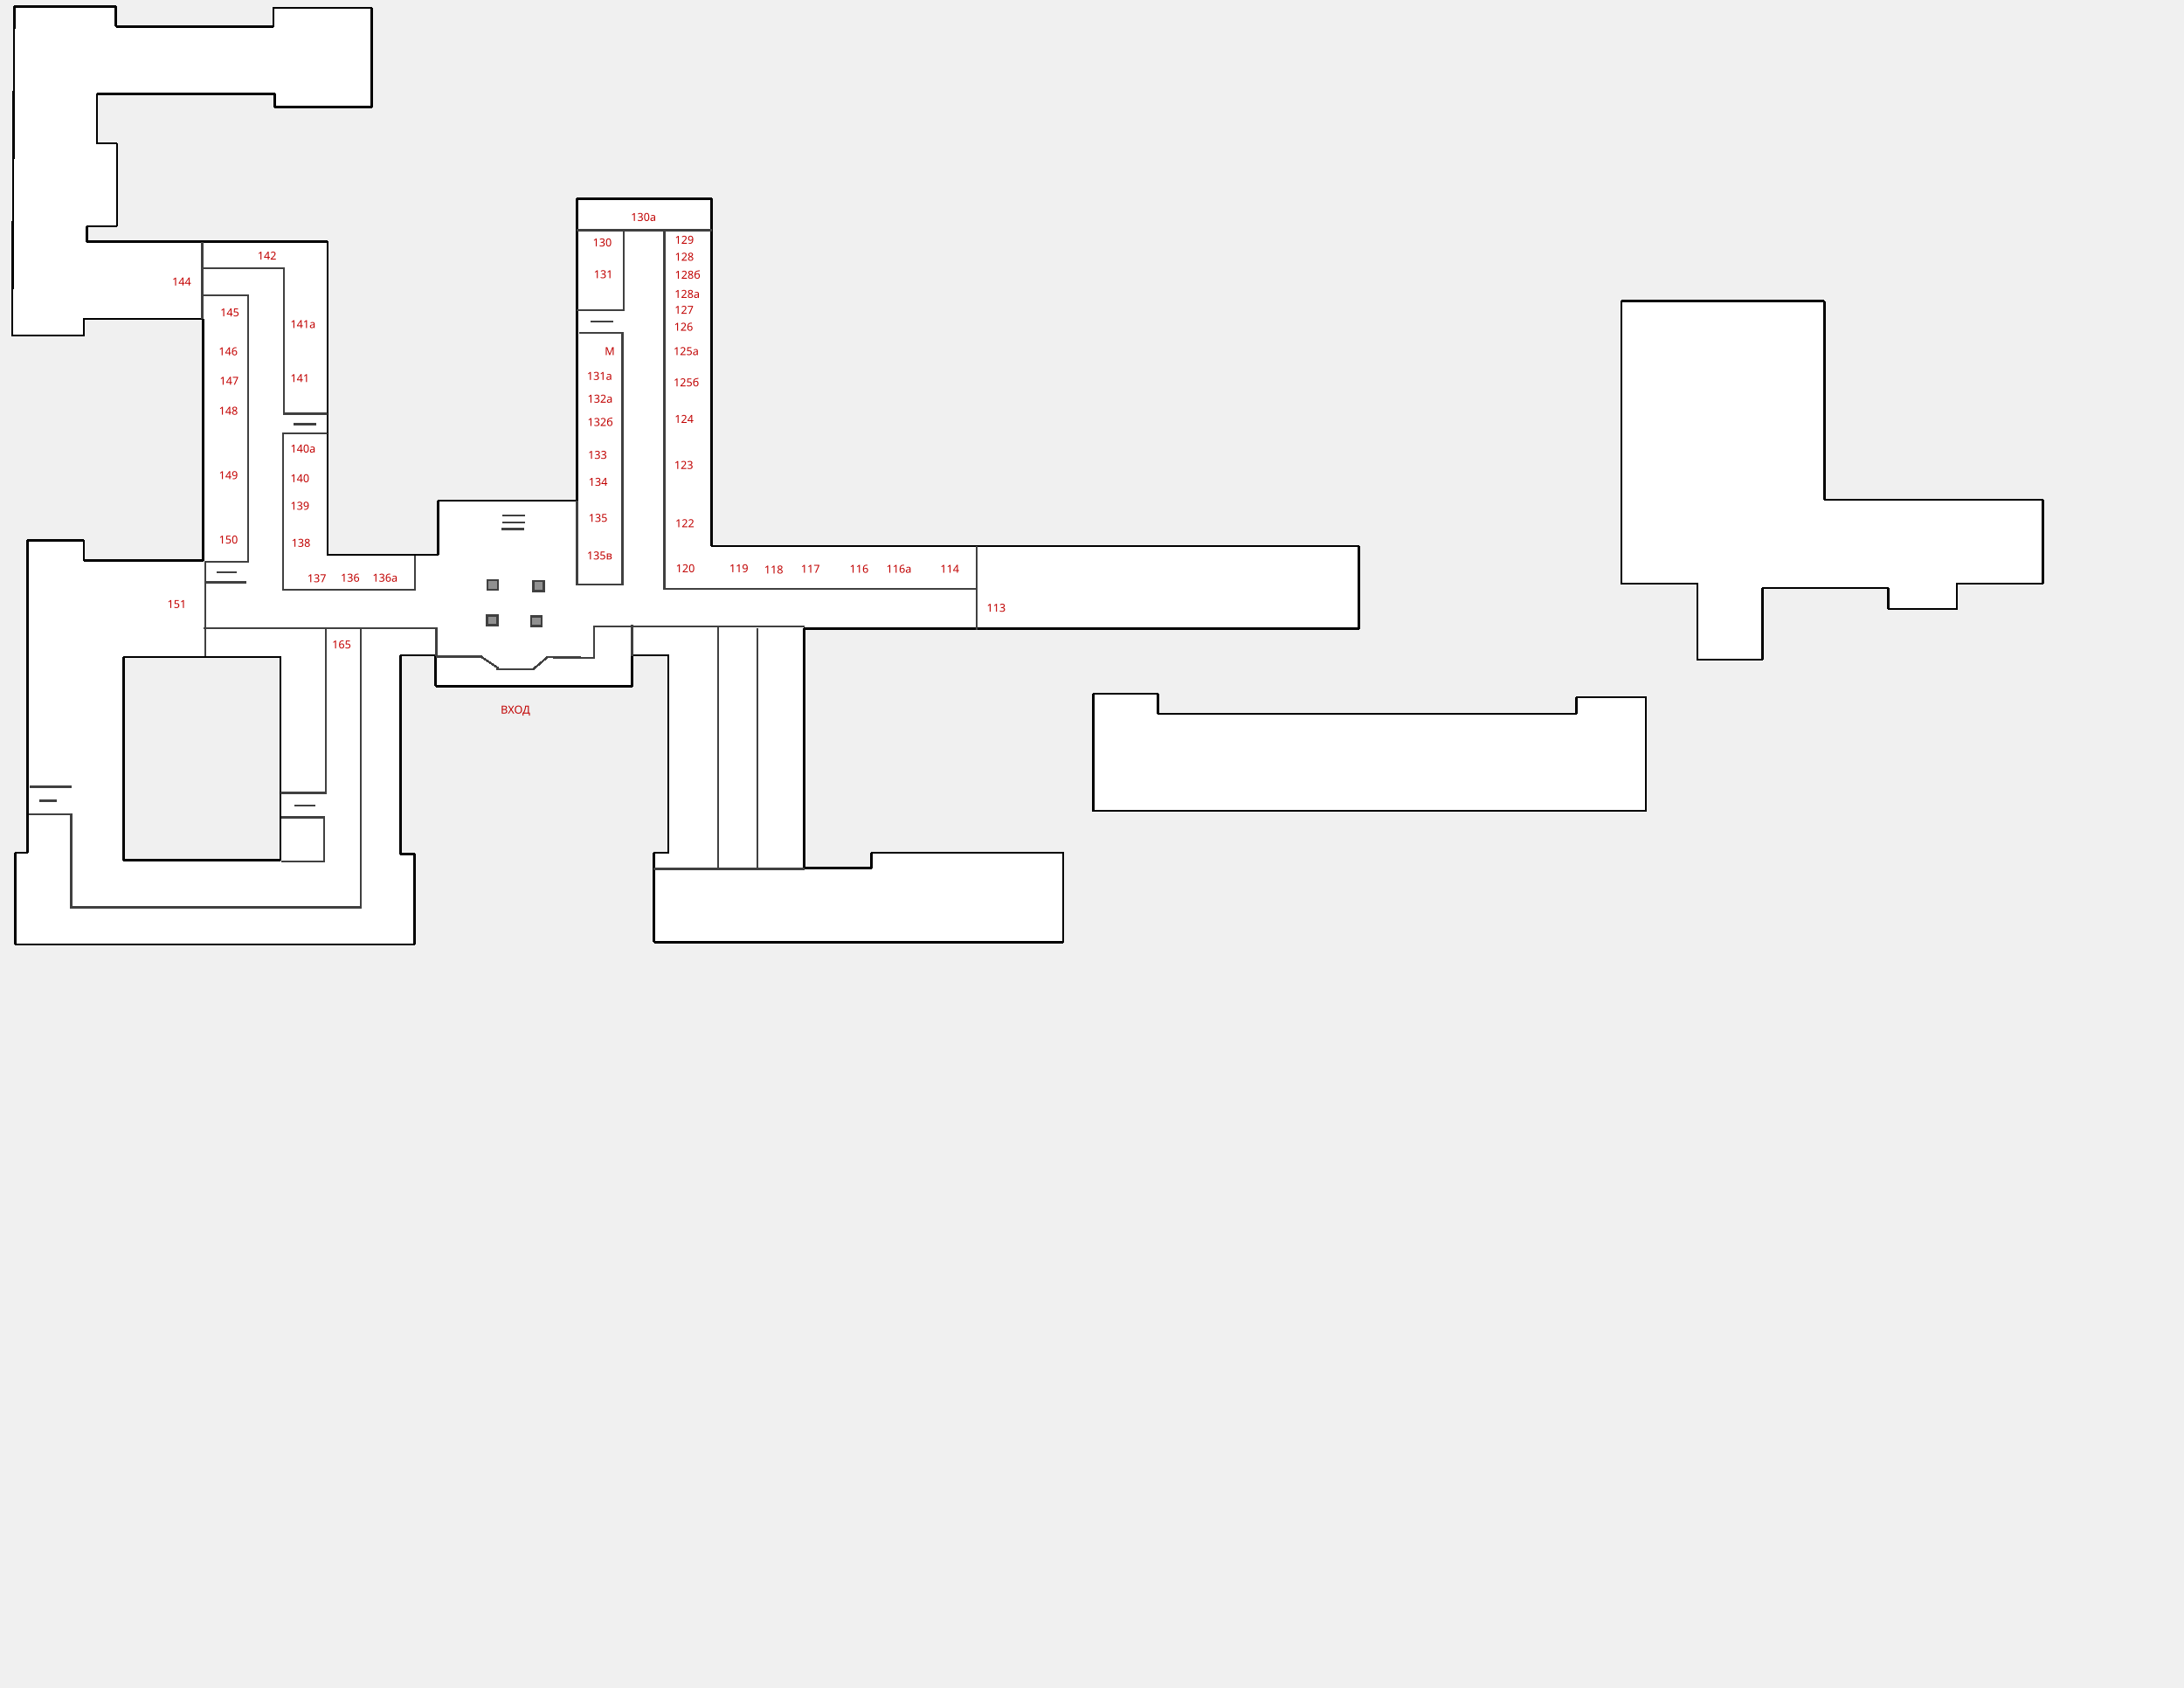
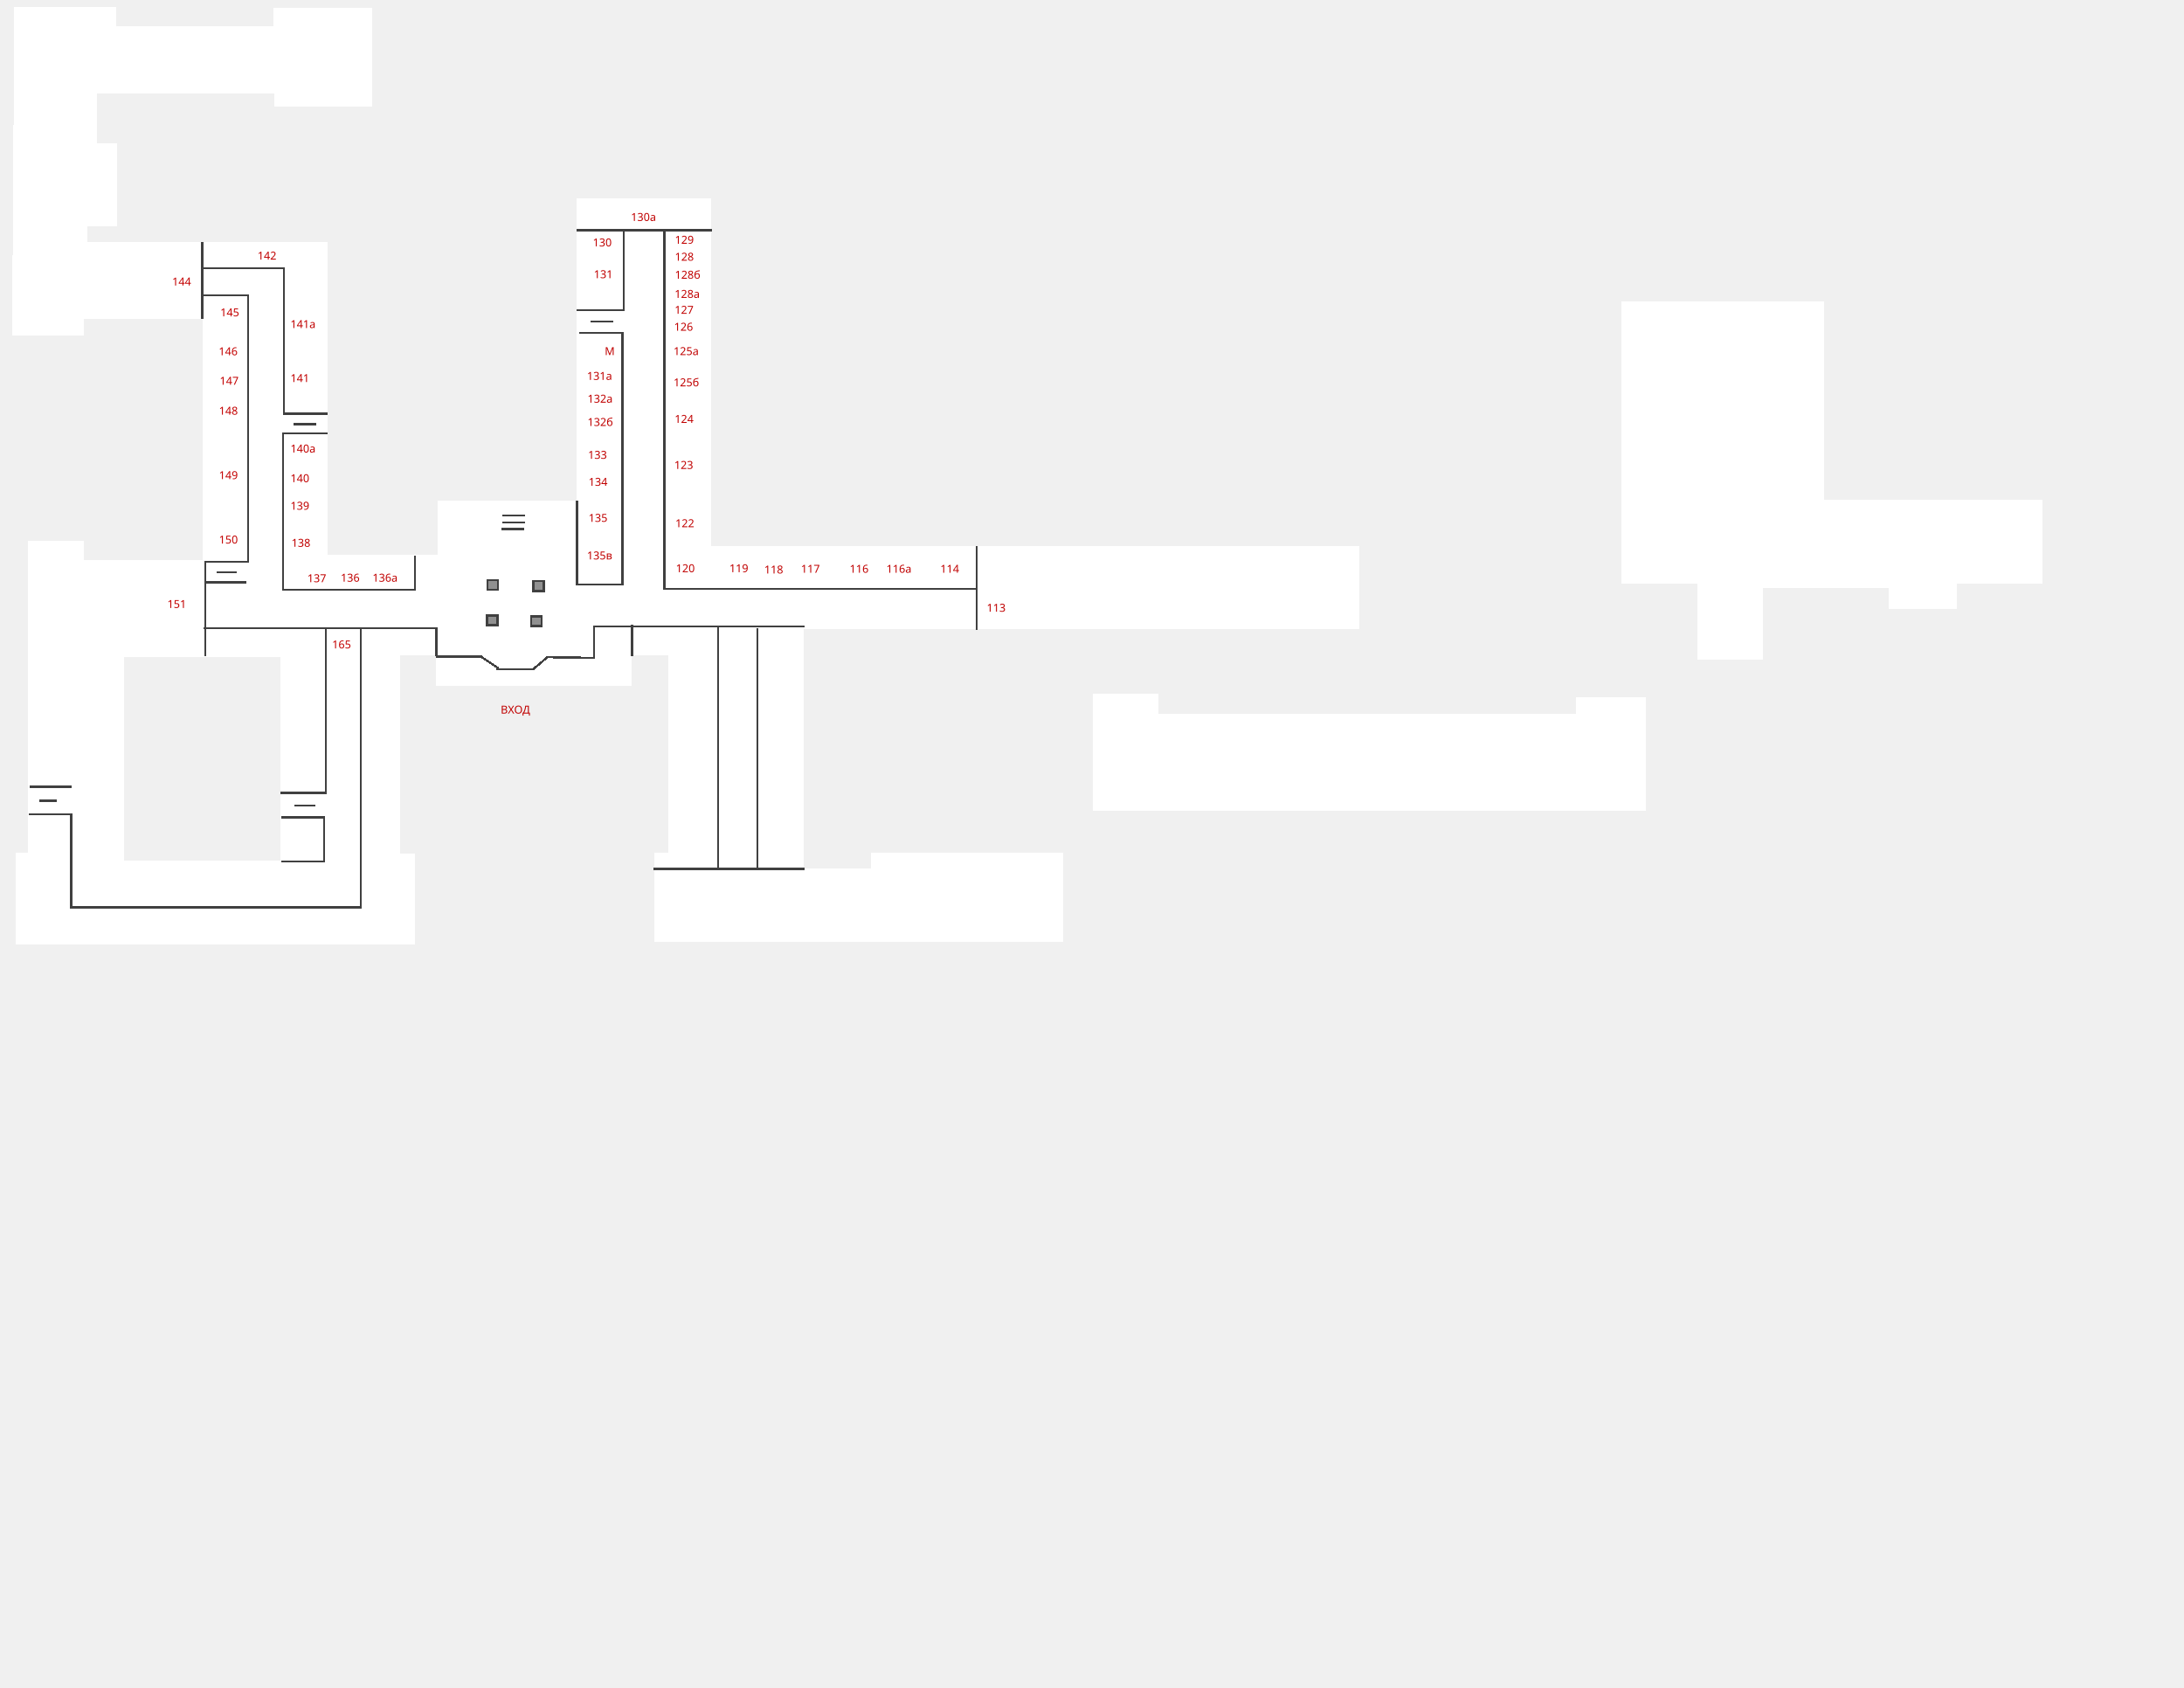
<svg xmlns="http://www.w3.org/2000/svg" width="11in" height="8.5in" id="svg4690" version="1.1" viewBox="0 0 990 765" shape-rendering="crispEdges" enable-background="new">
  <defs id="defs4692">
    </defs>
  <g id="layer2" style="display:inline">
-     <path style="fill:#ffffff;fill-rule:evenodd;stroke:#000000;stroke-width:1;stroke-linecap:butt;stroke-linejoin:miter;stroke-miterlimit:1;stroke-dasharray:none;stroke-opacity:1;fill-opacity:1" d="M 6.5 3 L 5.5 152 L 38 152 L 38 144.5 L 92 144.5 L 92 254 L 38 254 L 38 245 L 12.5 245 L 12.5 386.5 L 7 386.5 L 7 428 L 188 428 L 188 387 L 181.5 387 L 181.5 297 L 197.5 297 L 197.5 311 L 286.5 311 L 286.5 297 L 303 297 L 303 386.5 L 296.5 386.5 L 296.5 427 L 482 427 L 482 386.5 L 395 386.5 L 395 393.5 L 364.5 393.5 L 364.5 285 L 616 285 L 616 247.5 L 322.5 247.5 L 322.5 90 L 261.5 90 L 261.5 227 L 198.5 227 L 198.5 251.5 L 148.5 251.5 L 148.5 109.5 L 39.5 109.5 L 39.5 102.5 L 53 102.5 L 53 65 L 44 65 L 44 42.5 L 124.5 42.5 L 124.5 48.5 L 168.5 48.5 L 168.5 3.5 L 124 3.5 L 124 12 L 52.5 12 L 52.5 3 L 6.5 3 z M 56.066 297.82 L 127.045 297.82 L 127.045 389.896 L 56.066 389.896 L 56.066 297.82 z " id="path4961" />
-     <path style="fill:#ffffff;fill-rule:evenodd;stroke:#000000;stroke-width:1;stroke-linecap:butt;stroke-linejoin:miter;stroke-miterlimit:1;stroke-dasharray:none;stroke-opacity:1;fill-opacity:1" d="m 495.5,367 0,-52.5 29.5,0 0,9 189.5,0 0,-7.5 31.5,0 0,51.5 -250.5,0 z" id="path4965" />
-     <path style="fill:#ffffff;fill-rule:evenodd;stroke:#000000;stroke-width:1;stroke-linecap:butt;stroke-linejoin:miter;stroke-miterlimit:1;stroke-dasharray:none;stroke-opacity:1;fill-opacity:1" d="m 735,265 0,-128.5 92,0 0,90 99,0 0,38 -39,0 0,11.5 -31,0 0,-9.5 -57,0 0,32.5 -29.5,0 0,-34.5 -34.5,0 z" id="path4967" />
+     <path style="fill:#ffffff;fill-rule:evenodd;stroke:#000000;stroke-width:0;stroke-linecap:butt;stroke-linejoin:miter;stroke-miterlimit:1;stroke-dasharray:none;stroke-opacity:1;fill-opacity:1" d="M 6.5 3 L 5.5 152 L 38 152 L 38 144.5 L 92 144.5 L 92 254 L 38 254 L 38 245 L 12.5 245 L 12.5 386.5 L 7 386.5 L 7 428 L 188 428 L 188 387 L 181.5 387 L 181.5 297 L 197.5 297 L 197.5 311 L 286.5 311 L 286.5 297 L 303 297 L 303 386.5 L 296.5 386.5 L 296.5 427 L 482 427 L 482 386.5 L 395 386.5 L 395 393.5 L 364.5 393.5 L 364.5 285 L 616 285 L 616 247.5 L 322.5 247.5 L 322.5 90 L 261.5 90 L 261.5 227 L 198.5 227 L 198.5 251.5 L 148.5 251.5 L 148.5 109.5 L 39.5 109.5 L 39.5 102.5 L 53 102.5 L 53 65 L 44 65 L 44 42.5 L 124.5 42.5 L 124.5 48.5 L 168.5 48.5 L 168.5 3.5 L 124 3.5 L 124 12 L 52.5 12 L 52.5 3 L 6.5 3 z M 56.066 297.82 L 127.045 297.82 L 127.045 389.896 L 56.066 389.896 L 56.066 297.82 z " id="path4961" />
+     <path style="fill:#ffffff;fill-rule:evenodd;stroke:#000000;stroke-width:0;stroke-linecap:butt;stroke-linejoin:miter;stroke-miterlimit:1;stroke-dasharray:none;stroke-opacity:1;fill-opacity:1" d="m 495.5,367 0,-52.5 29.5,0 0,9 189.5,0 0,-7.5 31.5,0 0,51.5 -250.5,0 z" id="path4965" />
+     <path style="fill:#ffffff;fill-rule:evenodd;stroke:#000000;stroke-width:0;stroke-linecap:butt;stroke-linejoin:miter;stroke-miterlimit:1;stroke-dasharray:none;stroke-opacity:1;fill-opacity:1" d="m 735,265 0,-128.5 92,0 0,90 99,0 0,38 -39,0 0,11.5 -31,0 0,-9.5 -57,0 0,32.5 -29.5,0 0,-34.5 -34.5,0 z" id="path4967" />
  </g>
  <g id="layer4" style="display:none;opacity:1">
    <rect style="fill:#ff7b00;fill-opacity:0.121;stroke:none;stroke-width:0.23;stroke-miterlimit:4;stroke-dasharray:none;stroke-dashoffset:0;stroke-opacity:1" id="rect4234" width="16.606" height="173.755" x="112.052" y="127.465" />
    <rect style="opacity:1;fill:#ff7b00;fill-opacity:0.121;stroke:none;stroke-width:0.23;stroke-miterlimit:4;stroke-dasharray:none;stroke-dashoffset:0;stroke-opacity:1" id="rect4234-0" width="16.606" height="200.162" x="283.709" y="103.167" />
    <rect style="opacity:1;fill:#ff7b00;fill-opacity:0.121;stroke:none;stroke-width:0.23;stroke-miterlimit:4;stroke-dasharray:none;stroke-dashoffset:0;stroke-opacity:1" id="rect4234-8" width="16.606" height="137.47" x="147.076" y="273.475" />
    <rect style="opacity:1;fill:#ff7b00;fill-opacity:0.121;stroke:none;stroke-width:0.23;stroke-miterlimit:4;stroke-dasharray:none;stroke-dashoffset:0;stroke-opacity:1" id="rect4234-5" width="16.606" height="122.871" x="326.79" y="281.898" />
    <rect style="opacity:1;fill:#ff7b00;fill-opacity:0.121;stroke:none;stroke-width:0.23;stroke-miterlimit:4;stroke-dasharray:none;stroke-dashoffset:0;stroke-opacity:1" id="rect4234-51" width="16.606" height="524.842" x="-284.095" y="55.233" transform="matrix(-4.4869952e-4,-0.9999999,1,-6.401598e-5,0,0)" />
    <rect style="opacity:1;fill:#ff7b00;fill-opacity:0.121;stroke:none;stroke-width:0.23;stroke-miterlimit:4;stroke-dasharray:none;stroke-dashoffset:0;stroke-opacity:1" id="rect4234-5-4" width="16.606" height="82.47" x="268.734" y="283.595" />
    <rect style="opacity:1;fill:#ff7b00;fill-opacity:0.121;stroke:none;stroke-width:0.23;stroke-miterlimit:4;stroke-dasharray:none;stroke-dashoffset:0;stroke-opacity:1" id="rect4234-5-4-1" width="16.606" height="82.47" x="225.277" y="245.401" />
    <path style="fill:none;fill-rule:evenodd;stroke:#cc9795;stroke-width:1;stroke-linecap:butt;stroke-linejoin:miter;stroke-miterlimit:4;stroke-dasharray:3, 1;stroke-dashoffset:0;stroke-opacity:1" d="m 120.514,127.862 0,172.368" id="path3533" />
    <path style="display:inline;opacity:1;fill:none;fill-rule:evenodd;stroke:#cc9795;stroke-width:1.03;stroke-linecap:butt;stroke-linejoin:miter;stroke-miterlimit:4;stroke-dasharray:3.091, 1.03;stroke-dashoffset:0;stroke-opacity:1" d="m 291.922,105.056 0,182.931" id="path3533-4" />
    <path style="display:inline;opacity:1;fill:none;fill-rule:evenodd;stroke:#cc9795;stroke-width:0.976;stroke-linecap:butt;stroke-linejoin:miter;stroke-miterlimit:4;stroke-dasharray:2.928, 0.976;stroke-dashoffset:0;stroke-opacity:1" d="m 155.563,268.781 0,164.206" id="path3533-4-8" />
    <path style="display:inline;opacity:1;fill:none;fill-rule:evenodd;stroke:#cc9795;stroke-width:0.759;stroke-linecap:butt;stroke-linejoin:miter;stroke-miterlimit:4;stroke-dasharray:2.278, 0.759;stroke-dashoffset:0;stroke-opacity:1" d="m 277.518,274.063 0,99.388" id="path3533-4-7" />
    <path style="display:inline;opacity:1;fill:none;fill-rule:evenodd;stroke:#cc9795;stroke-width:0.897;stroke-linecap:butt;stroke-linejoin:miter;stroke-miterlimit:4;stroke-dasharray:2.692, 0.897;stroke-dashoffset:0;stroke-opacity:1" d="m 334.173,274.543 0,138.759" id="path3533-4-1" />
    <path style="display:inline;opacity:1;fill:none;fill-rule:evenodd;stroke:#cc9795;stroke-width:0.759;stroke-linecap:butt;stroke-linejoin:miter;stroke-miterlimit:4;stroke-dasharray:2.278, 0.759;stroke-dashoffset:0;stroke-opacity:1" d="m 233.345,235.652 0,99.388" id="path3533-4-7-9" />
    <path style="display:inline;opacity:1;fill:none;fill-rule:evenodd;stroke:#cc9795;stroke-width:1.188;stroke-linecap:butt;stroke-linejoin:miter;stroke-miterlimit:4;stroke-dasharray:3.563, 1.188;stroke-dashoffset:0;stroke-opacity:1" d="M 50.727,275.783 471.178,275.703" id="path3533-4-7-7" />
    <text xml:space="preserve" style="font-style:normal;font-weight:normal;font-size:5px;line-height:125%;font-family:sans-serif;letter-spacing:0px;word-spacing:0px;fill:#000000;fill-opacity:1;stroke:none;stroke-width:1px;stroke-linecap:butt;stroke-linejoin:miter;stroke-opacity:1" x="379.306" y="146.107" id="text4424">
      <tspan id="tspan4426" x="379.306" y="146.107" style="font-size:7.5px" />
    </text>
    <text xml:space="preserve" style="font-style:normal;font-weight:normal;font-size:5px;line-height:125%;font-family:sans-serif;letter-spacing:0px;word-spacing:0px;fill:#000000;fill-opacity:1;stroke:none;stroke-width:1px;stroke-linecap:butt;stroke-linejoin:miter;stroke-opacity:1" x="123.875" y="272.862" id="text4428">
      <tspan id="tspan4430" x="123.875" y="272.862">X11</tspan>
    </text>
    <text xml:space="preserve" style="font-style:normal;font-weight:normal;font-size:5px;line-height:125%;font-family:sans-serif;letter-spacing:0px;word-spacing:0px;display:inline;opacity:1;fill:#000000;fill-opacity:1;stroke:none;stroke-width:1px;stroke-linecap:butt;stroke-linejoin:miter;stroke-opacity:1" x="237.276" y="272.766" id="text4428-0">
      <tspan id="tspan4430-3" x="237.276" y="272.766">X12</tspan>
    </text>
    <text xml:space="preserve" style="font-style:normal;font-weight:normal;font-size:5px;line-height:125%;font-family:sans-serif;letter-spacing:0px;word-spacing:0px;display:inline;opacity:1;fill:#000000;fill-opacity:1;stroke:none;stroke-width:1px;stroke-linecap:butt;stroke-linejoin:miter;stroke-opacity:1" x="294.892" y="272.766" id="text4428-6">
      <tspan id="tspan4430-36" x="294.892" y="272.766">X13</tspan>
    </text>
    <text xml:space="preserve" style="font-style:normal;font-weight:normal;font-size:5px;line-height:125%;font-family:sans-serif;letter-spacing:0px;word-spacing:0px;display:inline;opacity:1;fill:#000000;fill-opacity:1;stroke:none;stroke-width:1px;stroke-linecap:butt;stroke-linejoin:miter;stroke-opacity:1" x="336.664" y="272.285" id="text4428-8">
      <tspan id="tspan4430-32" x="336.664" y="272.285">X14</tspan>
    </text>
    <text xml:space="preserve" style="font-style:normal;font-weight:normal;font-size:5px;line-height:125%;font-family:sans-serif;letter-spacing:0px;word-spacing:0px;display:inline;opacity:1;fill:#000000;fill-opacity:1;stroke:none;stroke-width:1px;stroke-linecap:butt;stroke-linejoin:miter;stroke-opacity:1" x="388.998" y="299.653" id="text4428-89">
      <tspan id="tspan4430-9" x="388.998" y="299.653">X15</tspan>
    </text>
    <text xml:space="preserve" style="font-style:normal;font-weight:normal;font-size:5px;line-height:125%;font-family:sans-serif;letter-spacing:0px;word-spacing:0px;display:inline;opacity:1;fill:#000000;fill-opacity:1;stroke:none;stroke-width:1px;stroke-linecap:butt;stroke-linejoin:miter;stroke-opacity:1" x="240.637" y="236.756" id="text4428-00">
      <tspan id="tspan4430-1" x="240.637" y="236.756">L11</tspan>
    </text>
    <text xml:space="preserve" style="font-style:normal;font-weight:normal;font-size:5px;line-height:125%;font-family:sans-serif;letter-spacing:0px;word-spacing:0px;display:inline;opacity:1;fill:#000000;fill-opacity:1;stroke:none;stroke-width:1px;stroke-linecap:butt;stroke-linejoin:miter;stroke-opacity:1" x="135.168" y="184.901" id="text4428-00-8">
      <tspan id="tspan4430-1-6" x="135.168" y="184.901">L12</tspan>
    </text>
    <text xml:space="preserve" style="font-style:normal;font-weight:normal;font-size:5px;line-height:125%;font-family:sans-serif;letter-spacing:0px;word-spacing:0px;display:inline;opacity:1;fill:#000000;fill-opacity:1;stroke:none;stroke-width:1px;stroke-linecap:butt;stroke-linejoin:miter;stroke-opacity:1" x="99.638" y="251.16" id="text4428-00-9">
      <tspan id="tspan4430-1-8" x="99.638" y="251.16">L13</tspan>
    </text>
    <text xml:space="preserve" style="font-style:normal;font-weight:normal;font-size:5px;line-height:125%;font-family:sans-serif;letter-spacing:0px;word-spacing:0px;display:inline;opacity:1;fill:#000000;fill-opacity:1;stroke:none;stroke-width:1px;stroke-linecap:butt;stroke-linejoin:miter;stroke-opacity:1" x="269.126" y="137.848" id="text4428-00-4">
      <tspan id="tspan4430-1-5" x="269.126" y="137.848">L14</tspan>
    </text>
    <text xml:space="preserve" style="font-style:normal;font-weight:normal;font-size:5px;line-height:125%;font-family:sans-serif;letter-spacing:0px;word-spacing:0px;display:inline;opacity:1;fill:#000000;fill-opacity:1;stroke:none;stroke-width:1px;stroke-linecap:butt;stroke-linejoin:miter;stroke-opacity:1" x="132.768" y="355.829" id="text4428-00-3">
      <tspan id="tspan4430-1-1" x="132.768" y="355.829">L15</tspan>
    </text>
  </g>
  <g id="layer1" style="display:inline">
    <path style="fill:none;fill-rule:evenodd;stroke:#404040;stroke-width:1;stroke-linecap:butt;stroke-linejoin:miter;stroke-miterlimit:4;stroke-dasharray:none;stroke-opacity:1" d="m 91.667,144.383 0,-34.63" id="path4347" />
    <path style="fill:none;fill-rule:evenodd;stroke:#404040;stroke-width:1;stroke-linecap:butt;stroke-linejoin:miter;stroke-miterlimit:4;stroke-dasharray:none;stroke-opacity:1" d="m 91.667,121.636 37.006,0 0,65.864 19.691,0" id="path4349" />
    <path style="fill:none;fill-rule:evenodd;stroke:#404040;stroke-width:1;stroke-linecap:butt;stroke-linejoin:miter;stroke-miterlimit:4;stroke-dasharray:none;stroke-opacity:1" d="m 91.669,133.856 20.714,0 0,120.867 -19.377,0 0,42.779" id="path4351" />
    <path style="fill:none;fill-rule:evenodd;stroke:#404040;stroke-width:1;stroke-linecap:butt;stroke-linejoin:miter;stroke-miterlimit:4;stroke-dasharray:none;stroke-opacity:1" d="m 148.364,196.327 -20.031,0 0,70.957 59.753,0 0,-15.617" id="path4353" />
    <path style="fill:none;fill-rule:evenodd;stroke:#404040;stroke-width:1;stroke-linecap:butt;stroke-linejoin:miter;stroke-miterlimit:4;stroke-dasharray:none;stroke-opacity:1" d="m 93.025,263.889 17.994,0 0,-0.34" id="path4355" />
    <path style="fill:none;fill-rule:evenodd;stroke:#404040;stroke-width:1;stroke-linecap:butt;stroke-linejoin:miter;stroke-miterlimit:4;stroke-dasharray:none;stroke-opacity:1" d="m 98.117,259.475 9.167,0" id="path4357" />
    <path style="fill:none;fill-rule:evenodd;stroke:#404040;stroke-width:1;stroke-linecap:butt;stroke-linejoin:miter;stroke-miterlimit:4;stroke-dasharray:none;stroke-opacity:1" d="m 133.086,192.253 10.185,0" id="path4359" />
    <path style="fill:none;fill-rule:evenodd;stroke:#404040;stroke-width:1;stroke-linecap:butt;stroke-linejoin:miter;stroke-miterlimit:4;stroke-dasharray:none;stroke-opacity:1" d="m 92.336,284.662 105.516,0 0,12.831" id="path4361" />
    <path style="fill:none;fill-rule:evenodd;stroke:#404040;stroke-width:1;stroke-linecap:butt;stroke-linejoin:miter;stroke-miterlimit:4;stroke-dasharray:none;stroke-opacity:1" d="m 127.309,359.306 20.381,0 0,-74.702" id="path4363" />
    <path style="fill:none;fill-rule:evenodd;stroke:#404040;stroke-width:1;stroke-linecap:butt;stroke-linejoin:miter;stroke-miterlimit:4;stroke-dasharray:none;stroke-opacity:1" d="m 127.315,370.494 19.691,0 0,20.031 -19.691,0" id="path4365" />
    <path style="fill:none;fill-rule:evenodd;stroke:#404040;stroke-width:1;stroke-linecap:butt;stroke-linejoin:miter;stroke-miterlimit:4;stroke-dasharray:none;stroke-opacity:1" d="m 163.642,285.278 0,125.957 -131.389,0 0,-42.099 -19.352,0" id="path4367" />
    <path style="fill:none;fill-rule:evenodd;stroke:#404040;stroke-width:1;stroke-linecap:butt;stroke-linejoin:miter;stroke-miterlimit:4;stroke-dasharray:none;stroke-opacity:1" d="m 13.58,356.574 19.012,0" id="path4369" />
    <path style="fill:none;fill-rule:evenodd;stroke:#404040;stroke-width:1;stroke-linecap:butt;stroke-linejoin:miter;stroke-miterlimit:4;stroke-dasharray:none;stroke-opacity:1" d="m 17.654,363.025 8.148,0" id="path4371" />
    <path style="fill:none;fill-rule:evenodd;stroke:#404040;stroke-width:1;stroke-linecap:butt;stroke-linejoin:miter;stroke-miterlimit:4;stroke-dasharray:none;stroke-opacity:1" d="m 133.426,365.062 9.506,0" id="path4373" />
    <path style="fill:none;fill-rule:evenodd;stroke:#404040;stroke-width:1;stroke-linecap:butt;stroke-linejoin:miter;stroke-miterlimit:4;stroke-dasharray:none;stroke-opacity:1" d="m 197.593,297.5 20.37,0 7.469,5.093 0,0.679 16.296,0 6.451,-5.432 20.37,0.34 0.679,0 0,-14.259 95.401,0" id="path4390" />
    <rect style="opacity:1;fill:#000000;fill-opacity:0.437;stroke:#404040;stroke-width:1;stroke-miterlimit:4;stroke-dasharray:none;stroke-dashoffset:0;stroke-opacity:1" id="rect4409" width="4.753" height="4.414" x="221.019" y="262.87" />
    <rect style="display:inline;opacity:1;fill:#000000;fill-opacity:0.437;stroke:#404040;stroke-width:1;stroke-miterlimit:4;stroke-dasharray:none;stroke-dashoffset:0;stroke-opacity:1" id="rect4409-4" width="4.753" height="4.414" x="241.728" y="263.38" />
    <rect style="display:inline;opacity:1;fill:#000000;fill-opacity:0.437;stroke:#404040;stroke-width:1;stroke-miterlimit:4;stroke-dasharray:none;stroke-dashoffset:0;stroke-opacity:1" id="rect4409-0" width="4.753" height="4.414" x="240.71" y="279.336" />
    <rect style="display:inline;opacity:1;fill:#000000;fill-opacity:0.437;stroke:#404040;stroke-width:1;stroke-miterlimit:4;stroke-dasharray:none;stroke-dashoffset:0;stroke-opacity:1" id="rect4409-1" width="4.753" height="4.414" x="220.679" y="278.997" />
    <path style="fill:none;fill-rule:evenodd;stroke:#404040;stroke-width:1;stroke-linecap:butt;stroke-linejoin:miter;stroke-miterlimit:4;stroke-dasharray:none;stroke-opacity:1" d="m 286.543,283.241 0,14.259" id="path4444" />
    <path style="fill:none;fill-rule:evenodd;stroke:#404040;stroke-width:1;stroke-linecap:butt;stroke-linejoin:miter;stroke-miterlimit:4;stroke-dasharray:none;stroke-opacity:1" d="m 364.63,393.92 -68.241,0" id="path4446" />
    <path style="fill:none;fill-rule:evenodd;stroke:#404040;stroke-width:1;stroke-linecap:butt;stroke-linejoin:miter;stroke-miterlimit:4;stroke-dasharray:none;stroke-opacity:1" d="m 325.586,283.92 0,109.321" id="path4448" />
    <path style="fill:none;fill-rule:evenodd;stroke:#404040;stroke-width:1;stroke-linecap:butt;stroke-linejoin:miter;stroke-miterlimit:4;stroke-dasharray:none;stroke-opacity:1" d="m 343.241,284.599 0,108.981" id="path4450" />
    <path style="fill:none;fill-rule:evenodd;stroke:#404040;stroke-width:1;stroke-linecap:butt;stroke-linejoin:miter;stroke-miterlimit:4;stroke-dasharray:none;stroke-opacity:1" d="m 261.42,104.321 61.451,0" id="path4452" />
    <path style="fill:none;fill-rule:evenodd;stroke:#404040;stroke-width:1;stroke-linecap:butt;stroke-linejoin:miter;stroke-miterlimit:4;stroke-dasharray:none;stroke-opacity:1" d="m 442.716,247.593 0,38.025" id="path4454" />
    <path style="fill:none;fill-rule:evenodd;stroke:#404040;stroke-width:1;stroke-linecap:butt;stroke-linejoin:miter;stroke-miterlimit:4;stroke-dasharray:none;stroke-opacity:1" d="m 442.377,266.944 -141.235,0 0,-162.623" id="path4456" />
    <path style="fill:none;fill-rule:evenodd;stroke:#404040;stroke-width:1;stroke-linecap:butt;stroke-linejoin:miter;stroke-miterlimit:4;stroke-dasharray:none;stroke-opacity:1" d="m 282.827,104.311 0,36.332 -21.464,0" id="path4458" />
    <path style="fill:none;fill-rule:evenodd;stroke:#404040;stroke-width:1;stroke-linecap:butt;stroke-linejoin:miter;stroke-miterlimit:4;stroke-dasharray:none;stroke-opacity:1" d="m 261.477,226.896 0,38.045 20.713,0 0,-114.136 -19.825,0" id="path4460" />
    <path style="display:inline;fill:none;fill-rule:evenodd;stroke:#404040;stroke-width:1;stroke-linecap:butt;stroke-linejoin:miter;stroke-miterlimit:4;stroke-dasharray:none;stroke-opacity:1" d="m 267.759,145.741 10.185,0" id="path4359-4" />
    <path style="display:inline;fill:none;fill-rule:evenodd;stroke:#404040;stroke-width:1;stroke-linecap:butt;stroke-linejoin:miter;stroke-miterlimit:4;stroke-dasharray:none;stroke-opacity:1" d="m 227.809,233.673 10.185,0" id="path4359-4-1" />
    <path style="display:inline;fill:none;fill-rule:evenodd;stroke:#404040;stroke-width:1;stroke-linecap:butt;stroke-linejoin:miter;stroke-miterlimit:4;stroke-dasharray:none;stroke-opacity:1" d="m 227.809,236.728 10.185,0" id="path4359-4-7" />
    <path style="display:inline;fill:none;fill-rule:evenodd;stroke:#404040;stroke-width:1;stroke-linecap:butt;stroke-linejoin:miter;stroke-miterlimit:4;stroke-dasharray:none;stroke-opacity:1" d="m 227.469,239.784 10.185,0" id="path4359-4-3" />
  </g>
  <g id="layer3" style="display:inline">
    <text xml:space="preserve" style="font-style:normal;font-weight:normal;font-size:90px;line-height:125%;font-family:sans-serif;letter-spacing:0px;word-spacing:0px;fill:#000000;fill-opacity:1;stroke:none;stroke-width:1px;stroke-linecap:butt;stroke-linejoin:miter;stroke-opacity:1" x="79.671" y="127.085" id="text4323">
      <tspan id="tspan4325" x="79.671" y="127.085" />
    </text>
    <text xml:space="preserve" style="font-style:normal;font-weight:normal;font-size:5px;line-height:125%;font-family:sans-serif;letter-spacing:0px;word-spacing:0px;fill:#c30000;fill-opacity:1;stroke:none;stroke-width:1px;stroke-linecap:butt;stroke-linejoin:miter;stroke-opacity:1" x="78.038" y="129.404" id="text4327">
      <tspan id="tspan4329" x="78.038" y="129.404">144</tspan>
      <tspan x="78.038" y="135.654" id="tspan4331" />
    </text>
    <text xml:space="preserve" style="font-style:normal;font-weight:normal;font-size:5px;line-height:125%;font-family:sans-serif;letter-spacing:0px;word-spacing:0px;fill:#c00000;fill-opacity:1;stroke:none;stroke-width:1px;stroke-linecap:butt;stroke-linejoin:miter;stroke-opacity:1" x="116.729" y="117.658" id="text4327-0">
      <tspan id="tspan4329-9" x="116.729" y="117.658">142</tspan>
      <tspan x="116.729" y="123.908" id="tspan4331-6" />
    </text>
    <text xml:space="preserve" style="font-style:normal;font-weight:normal;font-size:5px;line-height:125%;font-family:sans-serif;letter-spacing:0px;word-spacing:0px;fill:#c30000;fill-opacity:1;stroke:none;stroke-width:1px;stroke-linecap:butt;stroke-linejoin:miter;stroke-opacity:1" x="99.858" y="143.371" id="text4354">
      <tspan x="99.858" y="143.371" id="tspan4358">145</tspan>
    </text>
    <text xml:space="preserve" style="font-style:normal;font-weight:normal;font-size:5px;line-height:125%;font-family:sans-serif;letter-spacing:0px;word-spacing:0px;fill:#c30000;fill-opacity:1;stroke:none;stroke-width:1px;stroke-linecap:butt;stroke-linejoin:miter;stroke-opacity:1" x="99.136" y="161.019" id="text4362">
      <tspan id="tspan4364" x="99.136" y="161.019">146</tspan>
      <tspan x="99.136" y="167.269" id="tspan4366" />
    </text>
    <text xml:space="preserve" style="font-style:normal;font-weight:normal;font-size:5px;line-height:125%;font-family:sans-serif;letter-spacing:0px;word-spacing:0px;fill:#c30000;fill-opacity:1;stroke:none;stroke-width:1px;stroke-linecap:butt;stroke-linejoin:miter;stroke-opacity:1" x="99.591" y="174.376" id="text4362-7">
      <tspan x="99.591" y="174.376" id="tspan4366-8">147</tspan>
    </text>
    <text xml:space="preserve" style="font-style:normal;font-weight:normal;font-size:5px;line-height:125%;font-family:sans-serif;letter-spacing:0px;word-spacing:0px;fill:#c30000;fill-opacity:1;stroke:none;stroke-width:1px;stroke-linecap:butt;stroke-linejoin:miter;stroke-opacity:1" x="99.252" y="187.956" id="text4362-8">
      <tspan id="tspan4364-9" x="99.252" y="187.956">148</tspan>
      <tspan x="99.252" y="194.206" id="tspan4366-0" />
    </text>
    <text xml:space="preserve" style="font-style:normal;font-weight:normal;font-size:5px;line-height:125%;font-family:sans-serif;letter-spacing:0px;word-spacing:0px;fill:#c30000;fill-opacity:1;stroke:none;stroke-width:1px;stroke-linecap:butt;stroke-linejoin:miter;stroke-opacity:1" x="99.252" y="217.153" id="text4362-73">
      <tspan id="tspan4364-1" x="99.252" y="217.153">149</tspan>
      <tspan x="99.252" y="223.403" id="tspan4366-5" />
    </text>
    <text xml:space="preserve" style="font-style:normal;font-weight:normal;font-size:5px;line-height:125%;font-family:sans-serif;letter-spacing:0px;word-spacing:0px;fill:#c30000;fill-opacity:1;stroke:none;stroke-width:1px;stroke-linecap:butt;stroke-linejoin:miter;stroke-opacity:1" x="99.252" y="246.351" id="text4362-0">
      <tspan id="tspan4364-99" x="99.252" y="246.351">150</tspan>
      <tspan x="99.252" y="252.601" id="tspan4366-1" />
    </text>
    <text xml:space="preserve" style="font-style:normal;font-weight:normal;font-size:5px;line-height:125%;font-family:sans-serif;letter-spacing:0px;word-spacing:0px;display:inline;fill:#c30000;fill-opacity:1;stroke:none;stroke-width:1px;stroke-linecap:butt;stroke-linejoin:miter;stroke-opacity:1" x="75.855" y="275.551" id="text4362-0-1">
      <tspan id="tspan4364-99-5" x="75.855" y="275.551">151</tspan>
      <tspan x="75.855" y="281.801" id="tspan4366-1-3" />
    </text>
    <text xml:space="preserve" style="font-style:normal;font-weight:normal;font-size:5px;line-height:125%;font-family:sans-serif;letter-spacing:0px;word-spacing:0px;display:inline;fill:#c30000;fill-opacity:1;stroke:none;stroke-width:1px;stroke-linecap:butt;stroke-linejoin:miter;stroke-opacity:1" x="150.546" y="293.884" id="text4362-0-3">
      <tspan x="150.546" y="293.884" id="tspan4466">165</tspan>
      <tspan x="150.546" y="300.134" id="tspan4366-1-7" />
    </text>
    <text xml:space="preserve" style="font-style:normal;font-weight:normal;font-size:5px;line-height:125%;font-family:sans-serif;letter-spacing:0px;word-spacing:0px;fill:#000000;fill-opacity:1;stroke:none;stroke-width:1px;stroke-linecap:butt;stroke-linejoin:miter;stroke-opacity:1" x="91.327" y="271.698" id="text4462">
      <tspan id="tspan4464" x="91.327" y="271.698" />
    </text>
    <text xml:space="preserve" style="font-style:normal;font-weight:normal;font-size:5px;line-height:125%;font-family:sans-serif;letter-spacing:0px;word-spacing:0px;display:inline;fill:#c00000;fill-opacity:1;stroke:none;stroke-width:1px;stroke-linecap:butt;stroke-linejoin:miter;stroke-opacity:1" x="131.648" y="148.683" id="text4327-0-1">
      <tspan id="tspan4329-9-9" x="131.648" y="148.683">141а</tspan>
      <tspan x="131.648" y="154.933" id="tspan4331-6-3" />
    </text>
    <text xml:space="preserve" style="font-style:normal;font-weight:normal;font-size:5px;line-height:125%;font-family:sans-serif;letter-spacing:0px;word-spacing:0px;display:inline;fill:#c00000;fill-opacity:1;stroke:none;stroke-width:1px;stroke-linecap:butt;stroke-linejoin:miter;stroke-opacity:1" x="131.648" y="173.169" id="text4327-0-6">
      <tspan id="tspan4329-9-7" x="131.648" y="173.169">141</tspan>
      <tspan x="131.648" y="179.419" id="tspan4331-6-7" />
    </text>
    <text xml:space="preserve" style="font-style:normal;font-weight:normal;font-size:5px;line-height:125%;font-family:sans-serif;letter-spacing:0px;word-spacing:0px;display:inline;fill:#c00000;fill-opacity:1;stroke:none;stroke-width:1px;stroke-linecap:butt;stroke-linejoin:miter;stroke-opacity:1" x="131.648" y="205.098" id="text4327-0-66">
      <tspan id="tspan4329-9-2" x="131.648" y="205.098">140а</tspan>
      <tspan x="131.648" y="211.348" id="tspan4331-6-5" />
    </text>
    <text xml:space="preserve" style="font-style:normal;font-weight:normal;font-size:5px;line-height:125%;font-family:sans-serif;letter-spacing:0px;word-spacing:0px;display:inline;fill:#c00000;fill-opacity:1;stroke:none;stroke-width:1px;stroke-linecap:butt;stroke-linejoin:miter;stroke-opacity:1" x="131.648" y="218.542" id="text4327-0-3">
      <tspan id="tspan4329-9-1" x="131.648" y="218.542">140</tspan>
      <tspan x="131.648" y="224.792" id="tspan4331-6-72" />
    </text>
    <text xml:space="preserve" style="font-style:normal;font-weight:normal;font-size:5px;line-height:125%;font-family:sans-serif;letter-spacing:0px;word-spacing:0px;display:inline;fill:#c00000;fill-opacity:1;stroke:none;stroke-width:1px;stroke-linecap:butt;stroke-linejoin:miter;stroke-opacity:1" x="131.648" y="231.026" id="text4327-0-35">
      <tspan id="tspan4329-9-92" x="131.648" y="231.026">139</tspan>
      <tspan x="131.648" y="237.276" id="tspan4331-6-4" />
    </text>
    <text xml:space="preserve" style="font-style:normal;font-weight:normal;font-size:5px;line-height:125%;font-family:sans-serif;letter-spacing:0px;word-spacing:0px;display:inline;fill:#c00000;fill-opacity:1;stroke:none;stroke-width:1px;stroke-linecap:butt;stroke-linejoin:miter;stroke-opacity:1" x="132.128" y="247.83" id="text4327-0-12">
      <tspan id="tspan4329-9-6" x="132.128" y="247.83">138</tspan>
      <tspan x="132.128" y="254.08" id="tspan4331-6-6" />
    </text>
    <text xml:space="preserve" style="font-style:normal;font-weight:normal;font-size:5px;line-height:125%;font-family:sans-serif;letter-spacing:0px;word-spacing:0px;display:inline;fill:#c00000;fill-opacity:1;stroke:none;stroke-width:1px;stroke-linecap:butt;stroke-linejoin:miter;stroke-opacity:1" x="139.317" y="263.877" id="text4327-0-12-7">
      <tspan id="tspan4329-9-6-9" x="139.317" y="263.877">137</tspan>
      <tspan x="139.317" y="270.127" id="tspan4331-6-6-5" />
    </text>
    <text xml:space="preserve" style="font-style:normal;font-weight:normal;font-size:5px;line-height:125%;font-family:sans-serif;letter-spacing:0px;word-spacing:0px;display:inline;fill:#c00000;fill-opacity:1;stroke:none;stroke-width:1px;stroke-linecap:butt;stroke-linejoin:miter;stroke-opacity:1" x="154.441" y="263.637" id="text4327-0-12-8">
      <tspan id="tspan4329-9-6-5" x="154.441" y="263.637">136</tspan>
      <tspan x="154.441" y="269.887" id="tspan4331-6-6-0" />
    </text>
    <text xml:space="preserve" style="font-style:normal;font-weight:normal;font-size:5px;line-height:125%;font-family:sans-serif;letter-spacing:0px;word-spacing:0px;display:inline;fill:#c00000;fill-opacity:1;stroke:none;stroke-width:1px;stroke-linecap:butt;stroke-linejoin:miter;stroke-opacity:1" x="168.845" y="263.637" id="text4327-0-12-2">
      <tspan id="tspan4329-9-6-2" x="168.845" y="263.637">136а</tspan>
      <tspan x="168.845" y="269.887" id="tspan4331-6-6-8" />
    </text>
    <text xml:space="preserve" style="font-style:normal;font-weight:normal;font-size:5px;line-height:125%;font-family:sans-serif;letter-spacing:0px;word-spacing:0px;display:inline;fill:#c00000;fill-opacity:1;stroke:none;stroke-width:1px;stroke-linecap:butt;stroke-linejoin:miter;stroke-opacity:1" x="285.998" y="100.151" id="text4327-0-12-3">
      <tspan id="tspan4329-9-6-8" x="285.998" y="100.151">130a</tspan>
      <tspan x="285.998" y="106.401" id="tspan4331-6-6-4" />
    </text>
    <text xml:space="preserve" style="font-style:normal;font-weight:normal;font-size:5px;line-height:125%;font-family:sans-serif;letter-spacing:0px;word-spacing:0px;display:inline;fill:#c00000;fill-opacity:1;stroke:none;stroke-width:1px;stroke-linecap:butt;stroke-linejoin:miter;stroke-opacity:1" x="268.713" y="111.674" id="text4327-0-12-5">
      <tspan id="tspan4329-9-6-7" x="268.713" y="111.674">130</tspan>
      <tspan x="268.713" y="117.924" id="tspan4331-6-6-3" />
    </text>
    <text xml:space="preserve" style="font-style:normal;font-weight:normal;font-size:5px;line-height:125%;font-family:sans-serif;letter-spacing:0px;word-spacing:0px;display:inline;fill:#c00000;fill-opacity:1;stroke:none;stroke-width:1px;stroke-linecap:butt;stroke-linejoin:miter;stroke-opacity:1" x="269.193" y="126.078" id="text4327-0-12-51">
      <tspan id="tspan4329-9-6-4" x="269.193" y="126.078">131</tspan>
      <tspan x="269.193" y="132.328" id="tspan4331-6-6-1" />
    </text>
    <text xml:space="preserve" style="font-style:normal;font-weight:normal;font-size:5px;line-height:125%;font-family:sans-serif;letter-spacing:0px;word-spacing:0px;display:inline;fill:#c00000;fill-opacity:1;stroke:none;stroke-width:1px;stroke-linecap:butt;stroke-linejoin:miter;stroke-opacity:1" x="266.072" y="172.171" id="text4327-0-12-9">
      <tspan id="tspan4329-9-6-91" x="266.072" y="172.171">131а</tspan>
      <tspan x="266.072" y="178.421" id="tspan4331-6-6-09" />
    </text>
    <text xml:space="preserve" style="font-style:normal;font-weight:normal;font-size:5px;line-height:125%;font-family:sans-serif;letter-spacing:0px;word-spacing:0px;display:inline;fill:#c00000;fill-opacity:1;stroke:none;stroke-width:1px;stroke-linecap:butt;stroke-linejoin:miter;stroke-opacity:1" x="266.312" y="182.494" id="text4327-0-12-98">
      <tspan id="tspan4329-9-6-42" x="266.312" y="182.494">132а</tspan>
      <tspan x="266.312" y="188.744" id="tspan4331-6-6-2" />
    </text>
    <text xml:space="preserve" style="font-style:normal;font-weight:normal;font-size:5px;line-height:125%;font-family:sans-serif;letter-spacing:0px;word-spacing:0px;display:inline;fill:#c00000;fill-opacity:1;stroke:none;stroke-width:1px;stroke-linecap:butt;stroke-linejoin:miter;stroke-opacity:1" x="266.312" y="193.057" id="text4327-0-12-73">
      <tspan id="tspan4329-9-6-6" x="266.312" y="193.057">132б</tspan>
      <tspan x="266.312" y="199.307" id="tspan4331-6-6-00" />
    </text>
    <text xml:space="preserve" style="font-style:normal;font-weight:normal;font-size:5px;line-height:125%;font-family:sans-serif;letter-spacing:0px;word-spacing:0px;display:inline;fill:#c00000;fill-opacity:1;stroke:none;stroke-width:1px;stroke-linecap:butt;stroke-linejoin:miter;stroke-opacity:1" x="266.553" y="207.941" id="text4327-0-12-6">
      <tspan id="tspan4329-9-6-3" x="266.553" y="207.941">133</tspan>
      <tspan x="266.553" y="214.191" id="tspan4331-6-6-25" />
    </text>
    <text xml:space="preserve" style="font-style:normal;font-weight:normal;font-size:5px;line-height:125%;font-family:sans-serif;letter-spacing:0px;word-spacing:0px;display:inline;fill:#c00000;fill-opacity:1;stroke:none;stroke-width:1px;stroke-linecap:butt;stroke-linejoin:miter;stroke-opacity:1" x="266.072" y="253.554" id="text4327-0-12-64">
      <tspan id="tspan4329-9-6-0" x="266.072" y="253.554">135в</tspan>
      <tspan x="266.072" y="259.804" id="tspan4331-6-6-9" />
    </text>
    <text xml:space="preserve" style="font-style:normal;font-weight:normal;font-size:5px;line-height:125%;font-family:sans-serif;letter-spacing:0px;word-spacing:0px;display:inline;fill:#c00000;fill-opacity:1;stroke:none;stroke-width:1px;stroke-linecap:butt;stroke-linejoin:miter;stroke-opacity:1" x="266.793" y="220.185" id="text4327-0-12-75">
      <tspan id="tspan4329-9-6-89" x="266.793" y="220.185">134</tspan>
      <tspan x="266.793" y="226.435" id="tspan4331-6-6-01" />
    </text>
    <text xml:space="preserve" style="font-style:normal;font-weight:normal;font-size:5px;line-height:125%;font-family:sans-serif;letter-spacing:0px;word-spacing:0px;display:inline;fill:#c00000;fill-opacity:1;stroke:none;stroke-width:1px;stroke-linecap:butt;stroke-linejoin:miter;stroke-opacity:1" x="266.793" y="236.509" id="text4327-0-12-24">
      <tspan id="tspan4329-9-6-90" x="266.793" y="236.509">135</tspan>
      <tspan x="266.793" y="242.759" id="tspan4331-6-6-42" />
    </text>
    <text xml:space="preserve" style="font-style:normal;font-weight:normal;font-size:5px;line-height:125%;font-family:sans-serif;letter-spacing:0px;word-spacing:0px;display:inline;fill:#c00000;fill-opacity:1;stroke:none;stroke-width:1px;stroke-linecap:butt;stroke-linejoin:miter;stroke-opacity:1" x="305.924" y="126.319" id="text4327-0-12-986">
      <tspan id="tspan4329-9-6-1" x="305.924" y="126.319">128б</tspan>
      <tspan x="305.924" y="132.569" id="tspan4331-6-6-84" />
    </text>
    <text xml:space="preserve" style="font-style:normal;font-weight:normal;font-size:5px;line-height:125%;font-family:sans-serif;letter-spacing:0px;word-spacing:0px;display:inline;fill:#c00000;fill-opacity:1;stroke:none;stroke-width:1px;stroke-linecap:butt;stroke-linejoin:miter;stroke-opacity:1" x="305.924" y="118.156" id="text4327-0-12-4">
      <tspan id="tspan4329-9-6-88" x="305.924" y="118.156">128</tspan>
      <tspan x="305.924" y="124.406" id="tspan4331-6-6-02" />
    </text>
    <text xml:space="preserve" style="font-style:normal;font-weight:normal;font-size:5px;line-height:125%;font-family:sans-serif;letter-spacing:0px;word-spacing:0px;display:inline;fill:#c00000;fill-opacity:1;stroke:none;stroke-width:1px;stroke-linecap:butt;stroke-linejoin:miter;stroke-opacity:1" x="305.924" y="110.474" id="text4327-0-12-0">
      <tspan id="tspan4329-9-6-78" x="305.924" y="110.474">129</tspan>
      <tspan x="305.924" y="116.724" id="tspan4331-6-6-52" />
    </text>
    <text xml:space="preserve" style="font-style:normal;font-weight:normal;font-size:5px;line-height:125%;font-family:sans-serif;letter-spacing:0px;word-spacing:0px;display:inline;fill:#c00000;fill-opacity:1;stroke:none;stroke-width:1px;stroke-linecap:butt;stroke-linejoin:miter;stroke-opacity:1" x="305.811" y="135.012" id="text4327-0-12-986-4">
      <tspan id="tspan4329-9-6-1-4" x="305.811" y="135.012">128а</tspan>
      <tspan x="305.811" y="141.262" id="tspan4331-6-6-84-1" />
    </text>
    <text xml:space="preserve" style="font-style:normal;font-weight:normal;font-size:5px;line-height:125%;font-family:sans-serif;letter-spacing:0px;word-spacing:0px;display:inline;fill:#c00000;fill-opacity:1;stroke:none;stroke-width:1px;stroke-linecap:butt;stroke-linejoin:miter;stroke-opacity:1" x="305.811" y="142.214" id="text4327-0-12-986-6">
      <tspan id="tspan4329-9-6-1-1" x="305.811" y="142.214">127</tspan>
      <tspan x="305.811" y="148.464" id="tspan4331-6-6-84-0" />
    </text>
    <text xml:space="preserve" style="font-style:normal;font-weight:normal;font-size:5px;line-height:125%;font-family:sans-serif;letter-spacing:0px;word-spacing:0px;display:inline;fill:#c00000;fill-opacity:1;stroke:none;stroke-width:1px;stroke-linecap:butt;stroke-linejoin:miter;stroke-opacity:1" x="305.571" y="149.896" id="text4327-0-12-986-48">
      <tspan id="tspan4329-9-6-1-19" x="305.571" y="149.896">126</tspan>
      <tspan x="305.571" y="156.146" id="tspan4331-6-6-84-2" />
    </text>
    <text xml:space="preserve" style="font-style:normal;font-weight:normal;font-size:5px;line-height:125%;font-family:sans-serif;letter-spacing:0px;word-spacing:0px;display:inline;fill:#c00000;fill-opacity:1;stroke:none;stroke-width:1px;stroke-linecap:butt;stroke-linejoin:miter;stroke-opacity:1" x="305.331" y="160.939" id="text4327-0-12-986-67">
      <tspan id="tspan4329-9-6-1-8" x="305.331" y="160.939">125а</tspan>
      <tspan x="305.331" y="167.189" id="tspan4331-6-6-84-11" />
    </text>
    <text xml:space="preserve" style="font-style:normal;font-weight:normal;font-size:5px;line-height:125%;font-family:sans-serif;letter-spacing:0px;word-spacing:0px;display:inline;fill:#c00000;fill-opacity:1;stroke:none;stroke-width:1px;stroke-linecap:butt;stroke-linejoin:miter;stroke-opacity:1" x="305.331" y="175.103" id="text4327-0-12-986-2">
      <tspan id="tspan4329-9-6-1-3" x="305.331" y="175.103">125б</tspan>
      <tspan x="305.331" y="181.353" id="tspan4331-6-6-84-3" />
    </text>
    <text xml:space="preserve" style="font-style:normal;font-weight:normal;font-size:5px;line-height:125%;font-family:sans-serif;letter-spacing:0px;word-spacing:0px;display:inline;fill:#c00000;fill-opacity:1;stroke:none;stroke-width:1px;stroke-linecap:butt;stroke-linejoin:miter;stroke-opacity:1" x="274.122" y="160.939" id="text4327-0-12-986-9">
      <tspan id="tspan4329-9-6-1-80" x="274.122" y="160.939">М</tspan>
      <tspan x="274.122" y="167.189" id="tspan4331-6-6-84-7" />
    </text>
    <text xml:space="preserve" style="font-style:normal;font-weight:normal;font-size:5px;line-height:125%;font-family:sans-serif;letter-spacing:0px;word-spacing:0px;display:inline;fill:#c00000;fill-opacity:1;stroke:none;stroke-width:1px;stroke-linecap:butt;stroke-linejoin:miter;stroke-opacity:1" x="305.811" y="191.668" id="text4327-0-12-986-9-5">
      <tspan id="tspan4329-9-6-1-80-8" x="305.811" y="191.668">124</tspan>
      <tspan x="305.811" y="197.918" id="tspan4331-6-6-84-7-5" />
    </text>
    <text xml:space="preserve" style="font-style:normal;font-weight:normal;font-size:5px;line-height:125%;font-family:sans-serif;letter-spacing:0px;word-spacing:0px;display:inline;fill:#c00000;fill-opacity:1;stroke:none;stroke-width:1px;stroke-linecap:butt;stroke-linejoin:miter;stroke-opacity:1" x="305.655" y="212.541" id="text4327-0-12-986-9-5-0">
      <tspan id="tspan4329-9-6-1-80-8-6" x="305.655" y="212.541">123</tspan>
      <tspan x="305.655" y="218.791" id="tspan4331-6-6-84-7-5-5" />
    </text>
    <text xml:space="preserve" style="font-style:normal;font-weight:normal;font-size:5px;line-height:125%;font-family:sans-serif;letter-spacing:0px;word-spacing:0px;display:inline;fill:#c00000;fill-opacity:1;stroke:none;stroke-width:1px;stroke-linecap:butt;stroke-linejoin:miter;stroke-opacity:1" x="306.136" y="238.948" id="text4327-0-12-986-9-5-2">
      <tspan id="tspan4329-9-6-1-80-8-2" x="306.136" y="238.948">122</tspan>
      <tspan x="306.136" y="245.198" id="tspan4331-6-6-84-7-5-1" />
    </text>
    <text xml:space="preserve" style="font-style:normal;font-weight:normal;font-size:5px;line-height:125%;font-family:sans-serif;letter-spacing:0px;word-spacing:0px;display:inline;fill:#c00000;fill-opacity:1;stroke:none;stroke-width:1px;stroke-linecap:butt;stroke-linejoin:miter;stroke-opacity:1" x="306.376" y="259.354" id="text4327-0-12-986-9-5-4">
      <tspan id="tspan4329-9-6-1-80-8-1" x="306.376" y="259.354">120</tspan>
      <tspan x="306.376" y="265.604" id="tspan4331-6-6-84-7-5-9" />
    </text>
    <text xml:space="preserve" style="font-style:normal;font-weight:normal;font-size:5px;line-height:125%;font-family:sans-serif;letter-spacing:0px;word-spacing:0px;display:inline;fill:#c00000;fill-opacity:1;stroke:none;stroke-width:1px;stroke-linecap:butt;stroke-linejoin:miter;stroke-opacity:1" x="330.622" y="259.354" id="text4327-0-12-986-9-5-6">
      <tspan id="tspan4329-9-6-1-80-8-27" x="330.622" y="259.354">119</tspan>
      <tspan x="330.622" y="265.604" id="tspan4331-6-6-84-7-5-7" />
    </text>
    <text xml:space="preserve" style="font-style:normal;font-weight:normal;font-size:5px;line-height:125%;font-family:sans-serif;letter-spacing:0px;word-spacing:0px;display:inline;fill:#c00000;fill-opacity:1;stroke:none;stroke-width:1px;stroke-linecap:butt;stroke-linejoin:miter;stroke-opacity:1" x="346.441" y="259.936" id="text4327-0-12-986-9-5-6-3">
      <tspan id="tspan4329-9-6-1-80-8-27-2" x="346.441" y="259.936">118</tspan>
      <tspan x="346.441" y="266.186" id="tspan4331-6-6-84-7-5-7-0" />
    </text>
    <text xml:space="preserve" style="font-style:normal;font-weight:normal;font-size:5px;line-height:125%;font-family:sans-serif;letter-spacing:0px;word-spacing:0px;display:inline;fill:#c00000;fill-opacity:1;stroke:none;stroke-width:1px;stroke-linecap:butt;stroke-linejoin:miter;stroke-opacity:1" x="363.077" y="259.597" id="text4327-0-12-986-9-5-6-1">
      <tspan id="tspan4329-9-6-1-80-8-27-7" x="363.077" y="259.597">117</tspan>
      <tspan x="363.077" y="265.847" id="tspan4331-6-6-84-7-5-7-09" />
    </text>
    <text xml:space="preserve" style="font-style:normal;font-weight:normal;font-size:5px;line-height:125%;font-family:sans-serif;letter-spacing:0px;word-spacing:0px;display:inline;fill:#c00000;fill-opacity:1;stroke:none;stroke-width:1px;stroke-linecap:butt;stroke-linejoin:miter;stroke-opacity:1" x="385.145" y="259.597" id="text4327-0-12-986-9-5-6-8">
      <tspan id="tspan4329-9-6-1-80-8-27-4" x="385.145" y="259.597">116</tspan>
      <tspan x="385.145" y="265.847" id="tspan4331-6-6-84-7-5-7-6" />
    </text>
    <text xml:space="preserve" style="font-style:normal;font-weight:normal;font-size:5px;line-height:125%;font-family:sans-serif;letter-spacing:0px;word-spacing:0px;display:inline;fill:#c00000;fill-opacity:1;stroke:none;stroke-width:1px;stroke-linecap:butt;stroke-linejoin:miter;stroke-opacity:1" x="401.781" y="259.597" id="text4327-0-12-986-9-5-6-2">
      <tspan id="tspan4329-9-6-1-80-8-27-1" x="401.781" y="259.597">116а</tspan>
      <tspan x="401.781" y="265.847" id="tspan4331-6-6-84-7-5-7-3" />
    </text>
    <text xml:space="preserve" style="font-style:normal;font-weight:normal;font-size:5px;line-height:125%;font-family:sans-serif;letter-spacing:0px;word-spacing:0px;display:inline;fill:#c00000;fill-opacity:1;stroke:none;stroke-width:1px;stroke-linecap:butt;stroke-linejoin:miter;stroke-opacity:1" x="426.225" y="259.597" id="text4327-0-12-986-9-5-6-16">
      <tspan id="tspan4329-9-6-1-80-8-27-3" x="426.225" y="259.597">114</tspan>
      <tspan x="426.225" y="265.847" id="tspan4331-6-6-84-7-5-7-5" />
    </text>
    <text xml:space="preserve" style="font-style:normal;font-weight:normal;font-size:5px;line-height:125%;font-family:sans-serif;letter-spacing:0px;word-spacing:0px;display:inline;fill:#c00000;fill-opacity:1;stroke:none;stroke-width:1px;stroke-linecap:butt;stroke-linejoin:miter;stroke-opacity:1" x="447.275" y="277.251" id="text4327-0-12-986-9-5-6-5">
      <tspan id="tspan4329-9-6-1-80-8-27-39" x="447.275" y="277.251">113</tspan>
      <tspan x="447.275" y="283.501" id="tspan4331-6-6-84-7-5-7-07" />
    </text>
    <text xml:space="preserve" style="font-style:normal;font-weight:normal;font-size:5px;line-height:125%;font-family:sans-serif;letter-spacing:0px;word-spacing:0px;display:inline;fill:#c00000;fill-opacity:1;stroke:none;stroke-width:1px;stroke-linecap:butt;stroke-linejoin:miter;stroke-opacity:1" x="226.958" y="323.423" id="text4327-0-12-986-9-5-6-5-8">
      <tspan id="tspan4329-9-6-1-80-8-27-39-8" x="226.958" y="323.423">ВХОД</tspan>
      <tspan x="226.958" y="329.673" id="tspan4331-6-6-84-7-5-7-07-7" />
    </text>
  </g>
</svg>
